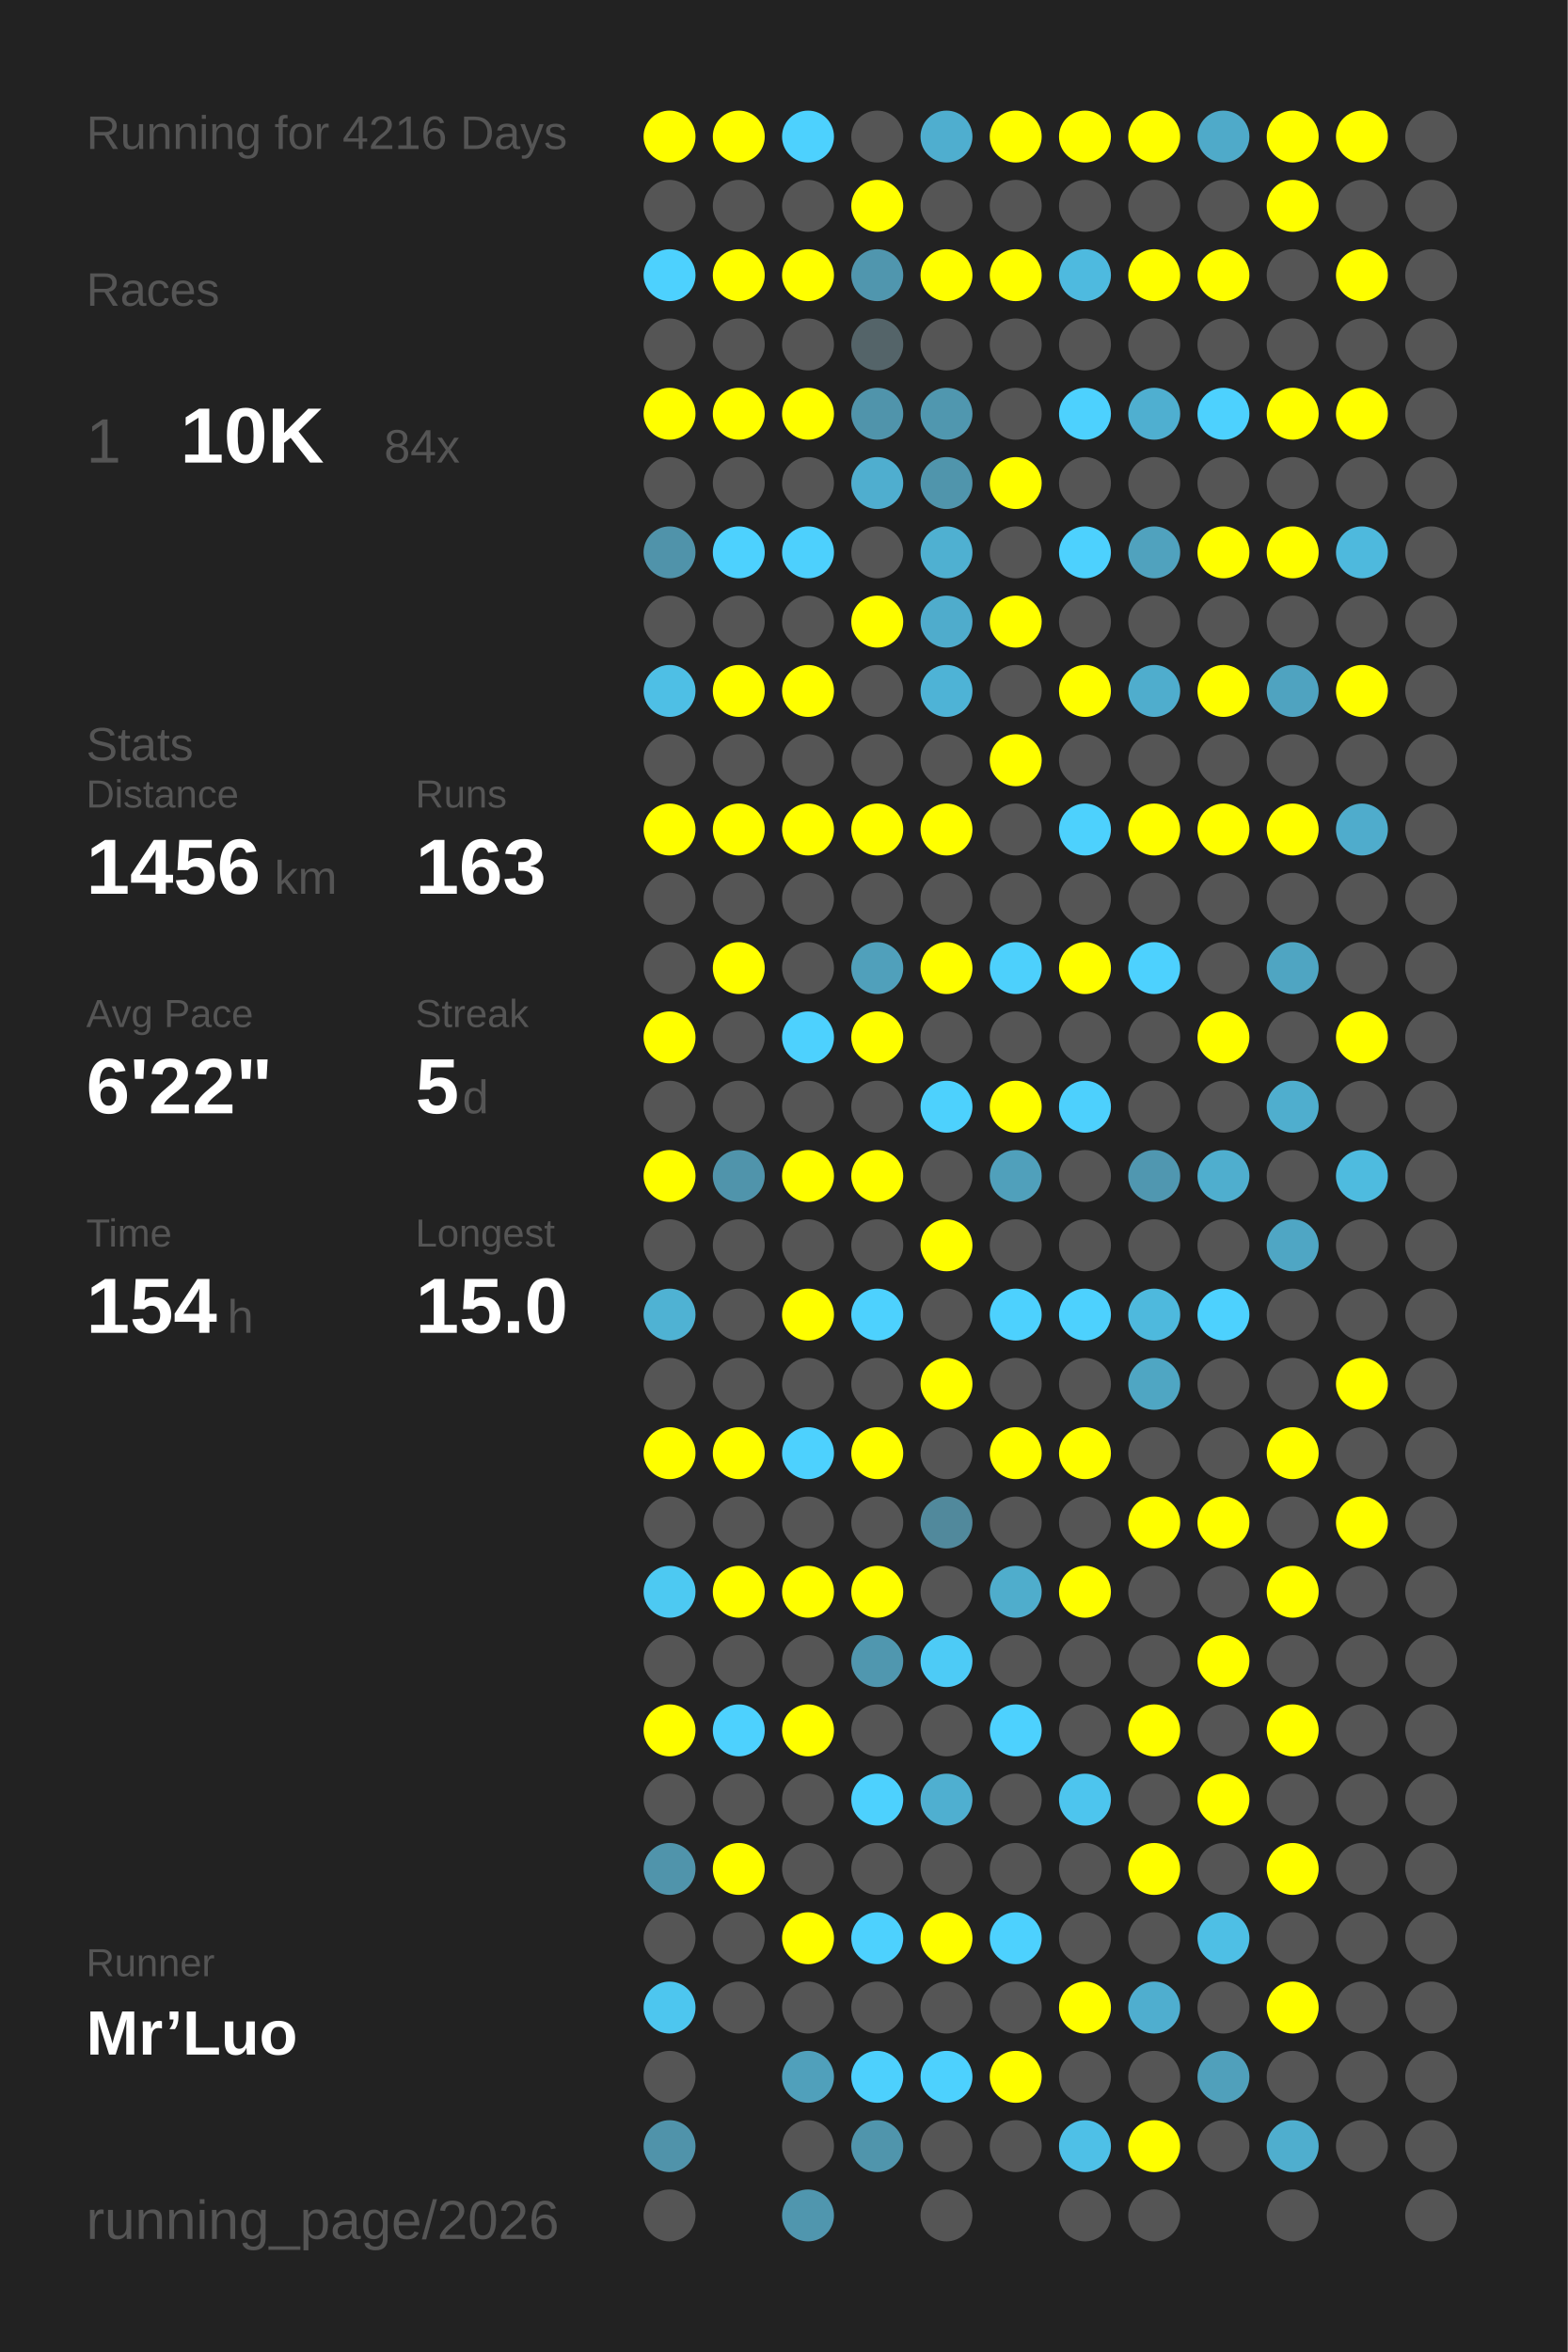
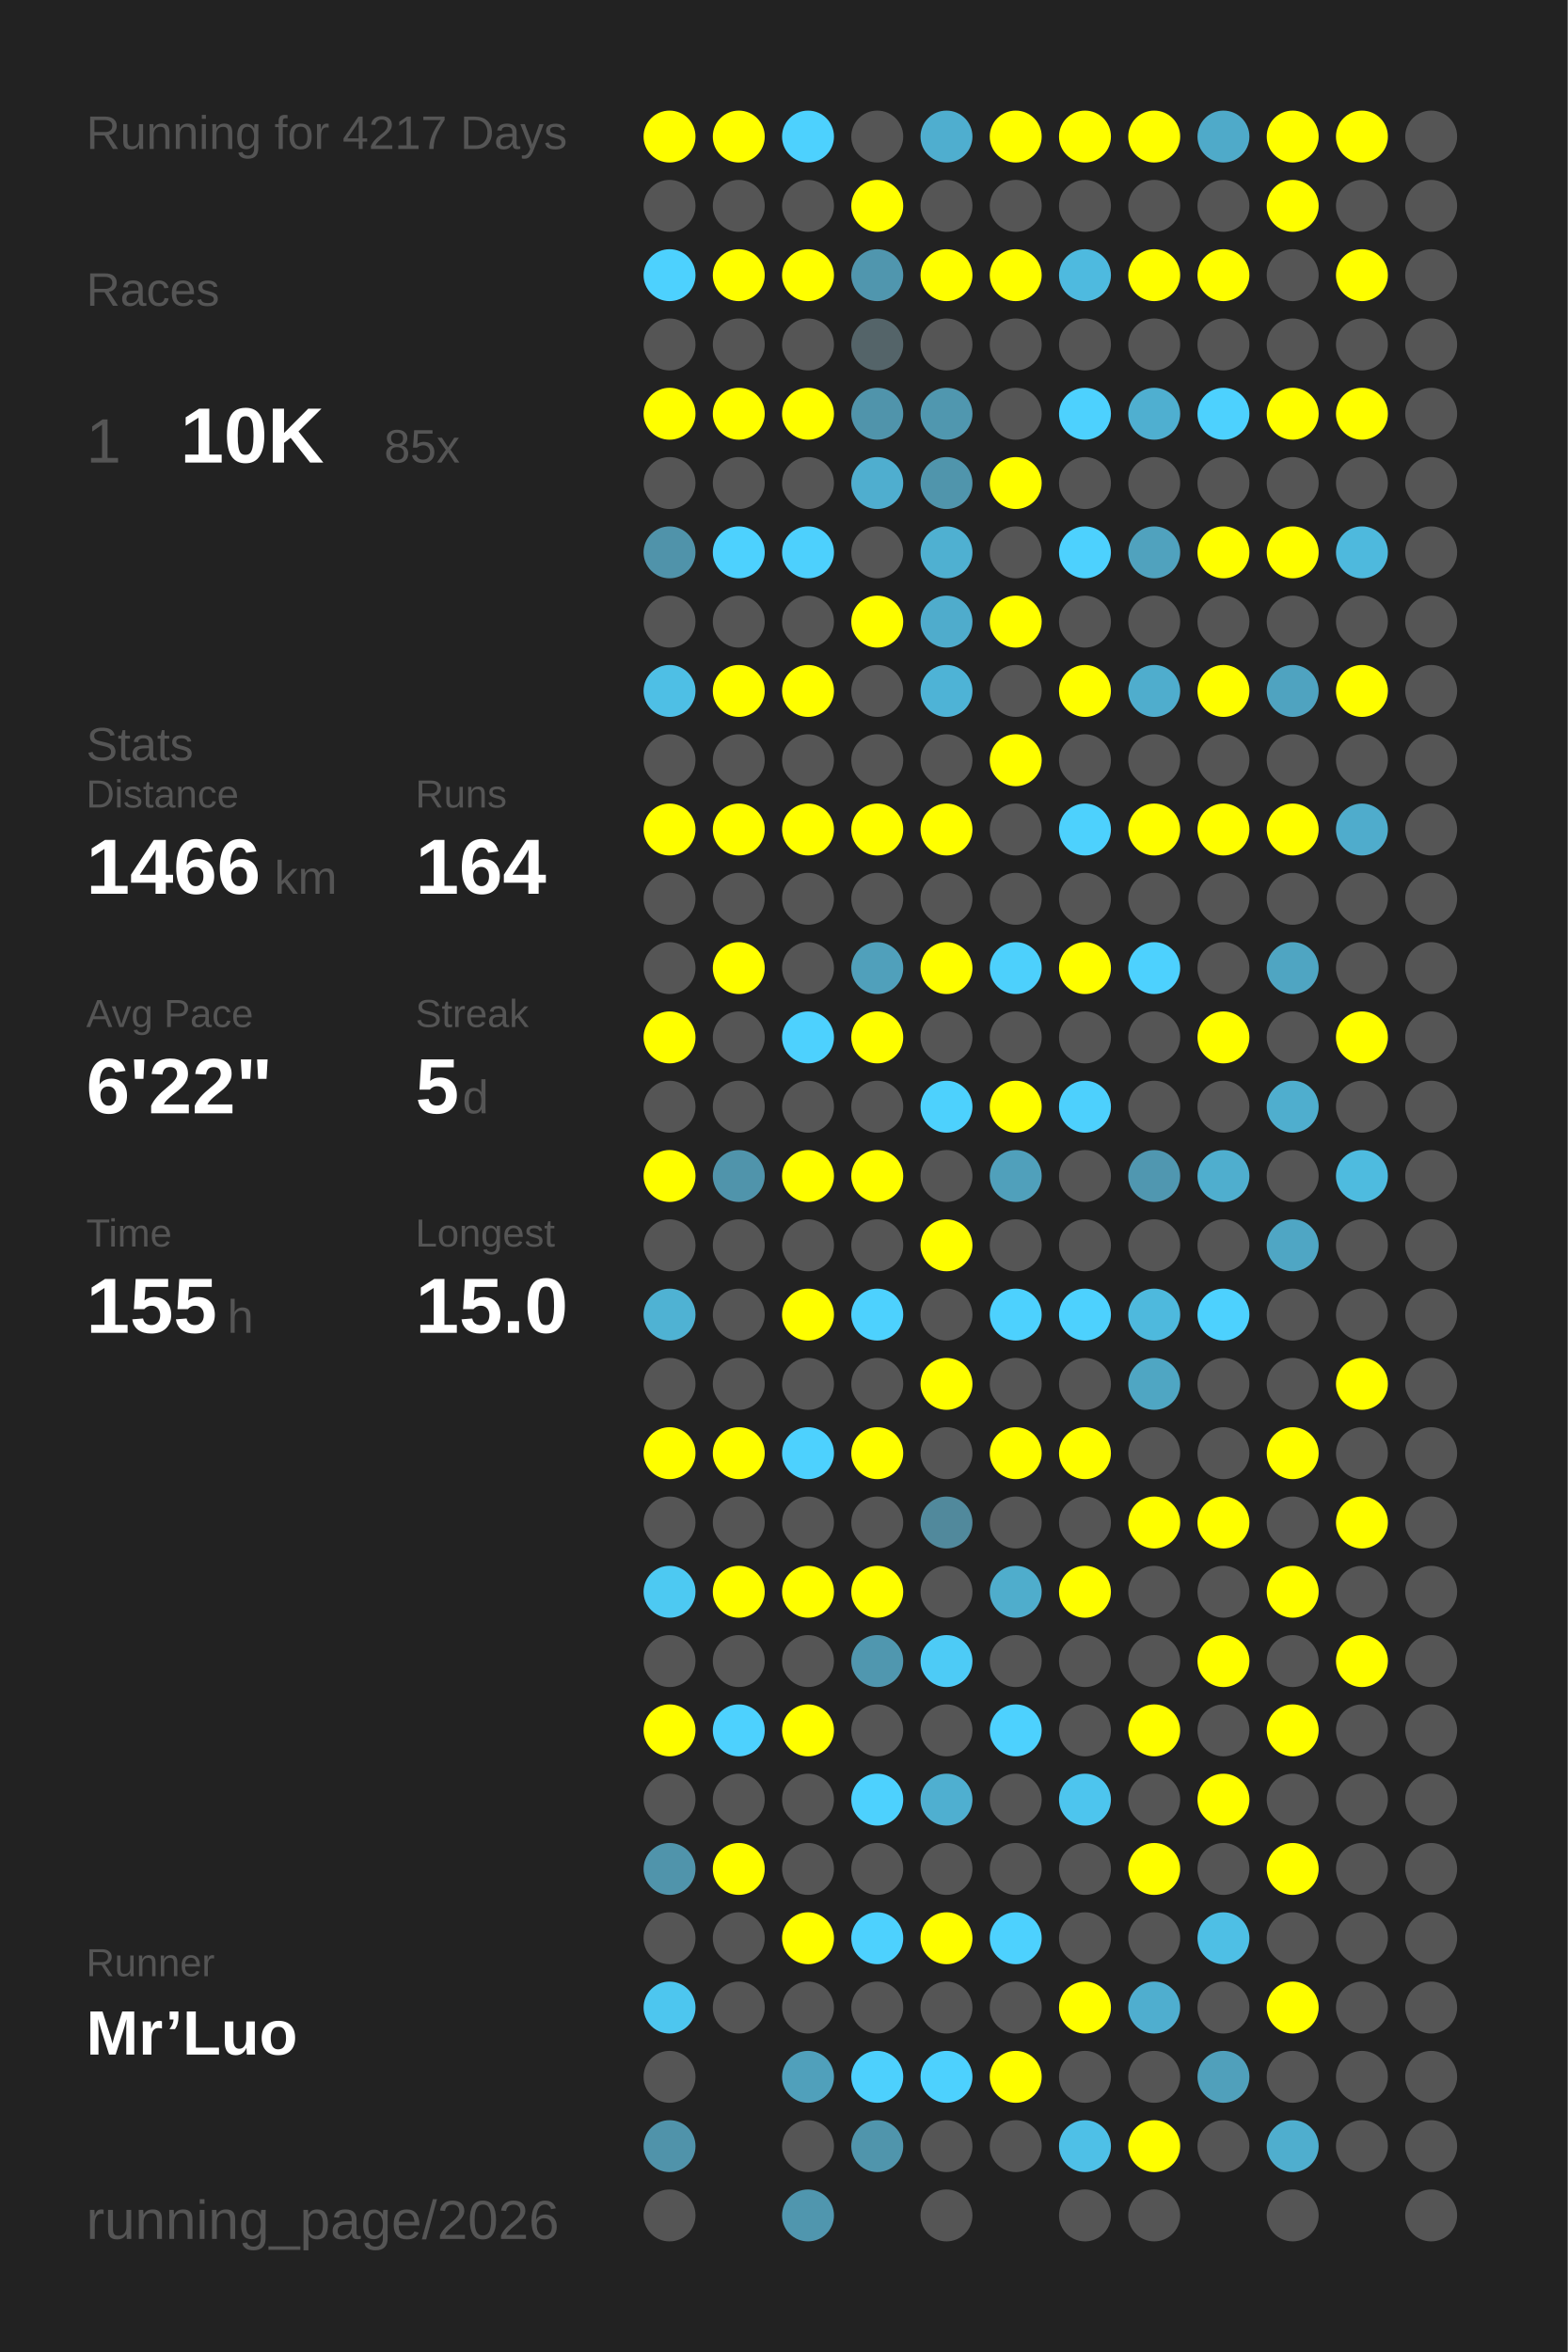
<svg xmlns="http://www.w3.org/2000/svg" baseProfile="full" height="300mm" version="1.1" viewBox="0,0,200,300" width="200mm">
  <defs />
  <rect fill="#222222" height="300" width="200" x="0" y="0" />
-   <text fill="#555555" style="font-size:6px; font-family:Arial;" x="11" y="19">Running for 4216 Days</text>
+   <text fill="#555555" style="font-size:6px; font-family:Arial;" x="11" y="19">Running for 4217 Days</text>
  <text fill="#555555" style="font-size:6px; font-family:Arial;" x="11" y="39">Races</text>
  <text fill="#555555" style="font-size:8px; font-family:Arial;" x="11" y="59">1</text>
  <text fill="#FFFFFF" style="font-size:10px; font-family:Arial; font-weight:bold;" x="23" y="59">10K</text>
-   <text fill="#555555" style="font-size:6px; font-family:Arial;" x="49" y="59">84x</text>
+   <text fill="#555555" style="font-size:6px; font-family:Arial;" x="49" y="59">85x</text>
  <text fill="#555555" style="font-size:6px; font-family:Arial;" x="11" y="97">Stats</text>
  <text fill="#555555" style="font-size:5px; font-family:Arial;" x="11" y="103">Distance</text>
-   <text fill="#FFFFFF" style="font-size:10px; font-family:Arial; font-weight:bold;" x="11" y="114">1456</text>
+   <text fill="#FFFFFF" style="font-size:10px; font-family:Arial; font-weight:bold;" x="11" y="114">1466</text>
  <text fill="#555555" style="font-size:6px; font-family:Arial;" x="35" y="114">km</text>
  <text fill="#555555" style="font-size:5px; font-family:Arial;" x="53" y="103">Runs</text>
-   <text fill="#FFFFFF" style="font-size:10px; font-family:Arial; font-weight:bold;" x="53" y="114">163</text>
+   <text fill="#FFFFFF" style="font-size:10px; font-family:Arial; font-weight:bold;" x="53" y="114">164</text>
  <text fill="#555555" style="font-size:5px; font-family:Arial;" x="11" y="131">Avg Pace</text>
  <text fill="#FFFFFF" style="font-size:10px; font-family:Arial; font-weight:bold;" x="11" y="142">6'22"</text>
  <text fill="#555555" style="font-size:5px; font-family:Arial;" x="53" y="131">Streak</text>
  <text fill="#FFFFFF" style="font-size:10px; font-family:Arial; font-weight:bold;" x="53" y="142">5</text>
  <text fill="#555555" style="font-size:6px; font-family:Arial;" x="59" y="142">d</text>
  <text fill="#555555" style="font-size:5px; font-family:Arial;" x="11" y="159">Time</text>
-   <text fill="#FFFFFF" style="font-size:10px; font-family:Arial; font-weight:bold;" x="11" y="170">154</text>
+   <text fill="#FFFFFF" style="font-size:10px; font-family:Arial; font-weight:bold;" x="11" y="170">155</text>
  <text fill="#555555" style="font-size:6px; font-family:Arial;" x="29" y="170">h</text>
  <text fill="#555555" style="font-size:5px; font-family:Arial;" x="53" y="159">Longest</text>
  <text fill="#FFFFFF" style="font-size:10px; font-family:Arial; font-weight:bold;" x="53" y="170">15.0</text>
  <text fill="#555555" style="font-size:5px; font-family:Arial;" x="11" y="252.065">Runner</text>
  <text fill="#FFFFFF" style="font-size:8px; font-family:Arial; font-weight:bold;" x="11" y="262.065">Mr’Luo</text>
  <text fill="#555555" style="font-size:7px; font-family:Arial;" x="11" y="285.581">running_page/2026</text>
  <circle cx="85.417" cy="17.419" fill="#FFFF00" r="3.312" />
  <circle cx="85.417" cy="26.258" fill="#555555" r="3.312" />
  <circle cx="85.417" cy="35.097" fill="#4dd1fe" r="3.312" />
  <circle cx="85.417" cy="43.935" fill="#555555" r="3.312" />
  <circle cx="85.417" cy="52.774" fill="#FFFF00" r="3.312" />
  <circle cx="85.417" cy="61.613" fill="#555555" r="3.312" />
  <circle cx="85.417" cy="70.452" fill="#5093aa" r="3.312" />
  <circle cx="85.417" cy="79.29" fill="#555555" r="3.312" />
  <circle cx="85.417" cy="88.129" fill="#4ebfe5" r="3.312" />
  <circle cx="85.417" cy="96.968" fill="#555555" r="3.312" />
  <circle cx="85.417" cy="105.806" fill="#FFFF00" r="3.312" />
  <circle cx="85.417" cy="114.645" fill="#555555" r="3.312" />
  <circle cx="85.417" cy="123.484" fill="#555555" r="3.312" />
  <circle cx="85.417" cy="132.323" fill="#FFFF00" r="3.312" />
  <circle cx="85.417" cy="141.161" fill="#555555" r="3.312" />
  <circle cx="85.417" cy="150" fill="#FFFF00" r="3.312" />
  <circle cx="85.417" cy="158.839" fill="#555555" r="3.312" />
  <circle cx="85.417" cy="167.677" fill="#4fb2d3" r="3.312" />
  <circle cx="85.417" cy="176.516" fill="#555555" r="3.312" />
  <circle cx="85.417" cy="185.355" fill="#FFFF00" r="3.312" />
  <circle cx="85.417" cy="194.194" fill="#555555" r="3.312" />
  <circle cx="85.417" cy="203.032" fill="#4dc9f2" r="3.312" />
  <circle cx="85.417" cy="211.871" fill="#555555" r="3.312" />
  <circle cx="85.417" cy="220.71" fill="#FFFF00" r="3.312" />
  <circle cx="85.417" cy="229.548" fill="#555555" r="3.312" />
  <circle cx="85.417" cy="238.387" fill="#5094ab" r="3.312" />
  <circle cx="85.417" cy="247.226" fill="#555555" r="3.312" />
  <circle cx="85.417" cy="256.065" fill="#4dc6ef" r="3.312" />
  <circle cx="85.417" cy="264.903" fill="#555555" r="3.312" />
  <circle cx="85.417" cy="273.742" fill="#5093aa" r="3.312" />
  <circle cx="85.417" cy="282.581" fill="#555555" r="3.312" />
  <circle cx="94.25" cy="17.419" fill="#FFFF00" r="3.312" />
  <circle cx="94.25" cy="26.258" fill="#555555" r="3.312" />
  <circle cx="94.25" cy="35.097" fill="#FFFF00" r="3.312" />
  <circle cx="94.25" cy="43.935" fill="#555555" r="3.312" />
  <circle cx="94.25" cy="52.774" fill="#FFFF00" r="3.312" />
  <circle cx="94.25" cy="61.613" fill="#555555" r="3.312" />
  <circle cx="94.25" cy="70.452" fill="#4dd1fe" r="3.312" />
  <circle cx="94.25" cy="79.29" fill="#555555" r="3.312" />
  <circle cx="94.25" cy="88.129" fill="#FFFF00" r="3.312" />
  <circle cx="94.25" cy="96.968" fill="#555555" r="3.312" />
  <circle cx="94.25" cy="105.806" fill="#FFFF00" r="3.312" />
  <circle cx="94.25" cy="114.645" fill="#555555" r="3.312" />
  <circle cx="94.25" cy="123.484" fill="#FFFF00" r="3.312" />
  <circle cx="94.25" cy="132.323" fill="#555555" r="3.312" />
  <circle cx="94.25" cy="141.161" fill="#555555" r="3.312" />
  <circle cx="94.25" cy="150" fill="#5094ab" r="3.312" />
  <circle cx="94.25" cy="158.839" fill="#555555" r="3.312" />
  <circle cx="94.25" cy="167.677" fill="#555555" r="3.312" />
  <circle cx="94.25" cy="176.516" fill="#555555" r="3.312" />
  <circle cx="94.25" cy="185.355" fill="#FFFF00" r="3.312" />
  <circle cx="94.25" cy="194.194" fill="#555555" r="3.312" />
  <circle cx="94.25" cy="203.032" fill="#FFFF00" r="3.312" />
  <circle cx="94.25" cy="211.871" fill="#555555" r="3.312" />
  <circle cx="94.25" cy="220.71" fill="#4dd1fe" r="3.312" />
  <circle cx="94.25" cy="229.548" fill="#555555" r="3.312" />
  <circle cx="94.25" cy="238.387" fill="#FFFF00" r="3.312" />
  <circle cx="94.25" cy="247.226" fill="#555555" r="3.312" />
  <circle cx="94.25" cy="256.065" fill="#555555" r="3.312" />
  <circle cx="103.083" cy="17.419" fill="#4dd1fe" r="3.312" />
  <circle cx="103.083" cy="26.258" fill="#555555" r="3.312" />
  <circle cx="103.083" cy="35.097" fill="#FFFF00" r="3.312" />
  <circle cx="103.083" cy="43.935" fill="#555555" r="3.312" />
  <circle cx="103.083" cy="52.774" fill="#FFFF00" r="3.312" />
  <circle cx="103.083" cy="61.613" fill="#555555" r="3.312" />
  <circle cx="103.083" cy="70.452" fill="#4dd0fd" r="3.312" />
  <circle cx="103.083" cy="79.29" fill="#555555" r="3.312" />
  <circle cx="103.083" cy="88.129" fill="#FFFF00" r="3.312" />
  <circle cx="103.083" cy="96.968" fill="#555555" r="3.312" />
  <circle cx="103.083" cy="105.806" fill="#FFFF00" r="3.312" />
  <circle cx="103.083" cy="114.645" fill="#555555" r="3.312" />
  <circle cx="103.083" cy="123.484" fill="#555555" r="3.312" />
  <circle cx="103.083" cy="132.323" fill="#4dd1fe" r="3.312" />
  <circle cx="103.083" cy="141.161" fill="#555555" r="3.312" />
  <circle cx="103.083" cy="150" fill="#FFFF00" r="3.312" />
  <circle cx="103.083" cy="158.839" fill="#555555" r="3.312" />
  <circle cx="103.083" cy="167.677" fill="#FFFF00" r="3.312" />
  <circle cx="103.083" cy="176.516" fill="#555555" r="3.312" />
  <circle cx="103.083" cy="185.355" fill="#4dd1fe" r="3.312" />
  <circle cx="103.083" cy="194.194" fill="#555555" r="3.312" />
  <circle cx="103.083" cy="203.032" fill="#FFFF00" r="3.312" />
  <circle cx="103.083" cy="211.871" fill="#555555" r="3.312" />
  <circle cx="103.083" cy="220.71" fill="#FFFF00" r="3.312" />
  <circle cx="103.083" cy="229.548" fill="#555555" r="3.312" />
  <circle cx="103.083" cy="238.387" fill="#555555" r="3.312" />
  <circle cx="103.083" cy="247.226" fill="#FFFF00" r="3.312" />
  <circle cx="103.083" cy="256.065" fill="#555555" r="3.312" />
  <circle cx="103.083" cy="264.903" fill="#50a0bb" r="3.312" />
  <circle cx="103.083" cy="273.742" fill="#555555" r="3.312" />
  <circle cx="103.083" cy="282.581" fill="#5096ae" r="3.312" />
  <circle cx="111.917" cy="17.419" fill="#555555" r="3.312" />
  <circle cx="111.917" cy="26.258" fill="#FFFF00" r="3.312" />
  <circle cx="111.917" cy="35.097" fill="#5096ae" r="3.312" />
  <circle cx="111.917" cy="43.935" fill="#546469" r="3.312" />
  <circle cx="111.917" cy="52.774" fill="#5094ab" r="3.312" />
  <circle cx="111.917" cy="61.613" fill="#4faecf" r="3.312" />
  <circle cx="111.917" cy="70.452" fill="#555555" r="3.312" />
  <circle cx="111.917" cy="79.29" fill="#FFFF00" r="3.312" />
  <circle cx="111.917" cy="88.129" fill="#555555" r="3.312" />
  <circle cx="111.917" cy="96.968" fill="#555555" r="3.312" />
  <circle cx="111.917" cy="105.806" fill="#FFFF00" r="3.312" />
  <circle cx="111.917" cy="114.645" fill="#555555" r="3.312" />
  <circle cx="111.917" cy="123.484" fill="#50a0bb" r="3.312" />
  <circle cx="111.917" cy="132.323" fill="#FFFF00" r="3.312" />
  <circle cx="111.917" cy="141.161" fill="#555555" r="3.312" />
  <circle cx="111.917" cy="150" fill="#FFFF00" r="3.312" />
  <circle cx="111.917" cy="158.839" fill="#555555" r="3.312" />
  <circle cx="111.917" cy="167.677" fill="#4dd1fe" r="3.312" />
  <circle cx="111.917" cy="176.516" fill="#555555" r="3.312" />
  <circle cx="111.917" cy="185.355" fill="#FFFF00" r="3.312" />
  <circle cx="111.917" cy="194.194" fill="#555555" r="3.312" />
  <circle cx="111.917" cy="203.032" fill="#FFFF00" r="3.312" />
  <circle cx="111.917" cy="211.871" fill="#5097af" r="3.312" />
  <circle cx="111.917" cy="220.71" fill="#555555" r="3.312" />
  <circle cx="111.917" cy="229.548" fill="#4dd1fe" r="3.312" />
  <circle cx="111.917" cy="238.387" fill="#555555" r="3.312" />
  <circle cx="111.917" cy="247.226" fill="#4dd1fe" r="3.312" />
  <circle cx="111.917" cy="256.065" fill="#555555" r="3.312" />
  <circle cx="111.917" cy="264.903" fill="#4dd0fd" r="3.312" />
  <circle cx="111.917" cy="273.742" fill="#5095ac" r="3.312" />
  <circle cx="120.75" cy="17.419" fill="#4faecf" r="3.312" />
  <circle cx="120.75" cy="26.258" fill="#555555" r="3.312" />
  <circle cx="120.75" cy="35.097" fill="#FFFF00" r="3.312" />
  <circle cx="120.75" cy="43.935" fill="#555555" r="3.312" />
  <circle cx="120.75" cy="52.774" fill="#5097af" r="3.312" />
  <circle cx="120.75" cy="61.613" fill="#5095ac" r="3.312" />
  <circle cx="120.75" cy="70.452" fill="#4fb0d1" r="3.312" />
  <circle cx="120.75" cy="79.29" fill="#4faccc" r="3.312" />
  <circle cx="120.75" cy="88.129" fill="#4eb3d6" r="3.312" />
  <circle cx="120.75" cy="96.968" fill="#555555" r="3.312" />
  <circle cx="120.75" cy="105.806" fill="#FFFF00" r="3.312" />
  <circle cx="120.75" cy="114.645" fill="#555555" r="3.312" />
  <circle cx="120.75" cy="123.484" fill="#FFFF00" r="3.312" />
  <circle cx="120.75" cy="132.323" fill="#555555" r="3.312" />
  <circle cx="120.75" cy="141.161" fill="#4dd1fd" r="3.312" />
  <circle cx="120.75" cy="150" fill="#555555" r="3.312" />
  <circle cx="120.75" cy="158.839" fill="#FFFF00" r="3.312" />
  <circle cx="120.75" cy="167.677" fill="#555555" r="3.312" />
  <circle cx="120.75" cy="176.516" fill="#FFFF00" r="3.312" />
  <circle cx="120.75" cy="185.355" fill="#555555" r="3.312" />
  <circle cx="120.75" cy="194.194" fill="#51899c" r="3.312" />
  <circle cx="120.75" cy="203.032" fill="#555555" r="3.312" />
  <circle cx="120.75" cy="211.871" fill="#4dcbf6" r="3.312" />
  <circle cx="120.75" cy="220.71" fill="#555555" r="3.312" />
  <circle cx="120.75" cy="229.548" fill="#4fafd0" r="3.312" />
  <circle cx="120.75" cy="238.387" fill="#555555" r="3.312" />
  <circle cx="120.75" cy="247.226" fill="#FFFF00" r="3.312" />
  <circle cx="120.75" cy="256.065" fill="#555555" r="3.312" />
  <circle cx="120.75" cy="264.903" fill="#4dd1fe" r="3.312" />
  <circle cx="120.75" cy="273.742" fill="#555555" r="3.312" />
  <circle cx="120.75" cy="282.581" fill="#555555" r="3.312" />
  <circle cx="129.583" cy="17.419" fill="#FFFF00" r="3.312" />
  <circle cx="129.583" cy="26.258" fill="#555555" r="3.312" />
  <circle cx="129.583" cy="35.097" fill="#FFFF00" r="3.312" />
  <circle cx="129.583" cy="43.935" fill="#555555" r="3.312" />
  <circle cx="129.583" cy="52.774" fill="#555555" r="3.312" />
  <circle cx="129.583" cy="61.613" fill="#FFFF00" r="3.312" />
  <circle cx="129.583" cy="70.452" fill="#555555" r="3.312" />
  <circle cx="129.583" cy="79.29" fill="#FFFF00" r="3.312" />
  <circle cx="129.583" cy="88.129" fill="#555555" r="3.312" />
  <circle cx="129.583" cy="96.968" fill="#FFFF00" r="3.312" />
  <circle cx="129.583" cy="105.806" fill="#555555" r="3.312" />
  <circle cx="129.583" cy="114.645" fill="#555555" r="3.312" />
  <circle cx="129.583" cy="123.484" fill="#4dd0fc" r="3.312" />
  <circle cx="129.583" cy="132.323" fill="#555555" r="3.312" />
  <circle cx="129.583" cy="141.161" fill="#FFFF00" r="3.312" />
  <circle cx="129.583" cy="150" fill="#50a0bb" r="3.312" />
  <circle cx="129.583" cy="158.839" fill="#555555" r="3.312" />
  <circle cx="129.583" cy="167.677" fill="#4dd1fe" r="3.312" />
  <circle cx="129.583" cy="176.516" fill="#555555" r="3.312" />
  <circle cx="129.583" cy="185.355" fill="#FFFF00" r="3.312" />
  <circle cx="129.583" cy="194.194" fill="#555555" r="3.312" />
  <circle cx="129.583" cy="203.032" fill="#4fadcc" r="3.312" />
  <circle cx="129.583" cy="211.871" fill="#555555" r="3.312" />
  <circle cx="129.583" cy="220.71" fill="#4dd1fe" r="3.312" />
  <circle cx="129.583" cy="229.548" fill="#555555" r="3.312" />
  <circle cx="129.583" cy="238.387" fill="#555555" r="3.312" />
  <circle cx="129.583" cy="247.226" fill="#4dd1fe" r="3.312" />
  <circle cx="129.583" cy="256.065" fill="#555555" r="3.312" />
  <circle cx="129.583" cy="264.903" fill="#FFFF00" r="3.312" />
  <circle cx="129.583" cy="273.742" fill="#555555" r="3.312" />
  <circle cx="138.417" cy="17.419" fill="#FFFF00" r="3.312" />
  <circle cx="138.417" cy="26.258" fill="#555555" r="3.312" />
  <circle cx="138.417" cy="35.097" fill="#4ebadf" r="3.312" />
  <circle cx="138.417" cy="43.935" fill="#555555" r="3.312" />
  <circle cx="138.417" cy="52.774" fill="#4dd1fe" r="3.312" />
  <circle cx="138.417" cy="61.613" fill="#555555" r="3.312" />
  <circle cx="138.417" cy="70.452" fill="#4dd1fe" r="3.312" />
  <circle cx="138.417" cy="79.29" fill="#555555" r="3.312" />
  <circle cx="138.417" cy="88.129" fill="#FFFF00" r="3.312" />
  <circle cx="138.417" cy="96.968" fill="#555555" r="3.312" />
  <circle cx="138.417" cy="105.806" fill="#4dd1fd" r="3.312" />
  <circle cx="138.417" cy="114.645" fill="#555555" r="3.312" />
  <circle cx="138.417" cy="123.484" fill="#FFFF00" r="3.312" />
  <circle cx="138.417" cy="132.323" fill="#555555" r="3.312" />
  <circle cx="138.417" cy="141.161" fill="#4dd0fd" r="3.312" />
  <circle cx="138.417" cy="150" fill="#555555" r="3.312" />
  <circle cx="138.417" cy="158.839" fill="#555555" r="3.312" />
  <circle cx="138.417" cy="167.677" fill="#4dd1fe" r="3.312" />
  <circle cx="138.417" cy="176.516" fill="#555555" r="3.312" />
  <circle cx="138.417" cy="185.355" fill="#FFFF00" r="3.312" />
  <circle cx="138.417" cy="194.194" fill="#555555" r="3.312" />
  <circle cx="138.417" cy="203.032" fill="#FFFF00" r="3.312" />
  <circle cx="138.417" cy="211.871" fill="#555555" r="3.312" />
  <circle cx="138.417" cy="220.71" fill="#555555" r="3.312" />
  <circle cx="138.417" cy="229.548" fill="#4dc5ee" r="3.312" />
  <circle cx="138.417" cy="238.387" fill="#555555" r="3.312" />
  <circle cx="138.417" cy="247.226" fill="#555555" r="3.312" />
  <circle cx="138.417" cy="256.065" fill="#FFFF00" r="3.312" />
  <circle cx="138.417" cy="264.903" fill="#555555" r="3.312" />
  <circle cx="138.417" cy="273.742" fill="#4ec0e7" r="3.312" />
  <circle cx="138.417" cy="282.581" fill="#555555" r="3.312" />
  <circle cx="147.25" cy="17.419" fill="#FFFF00" r="3.312" />
  <circle cx="147.25" cy="26.258" fill="#555555" r="3.312" />
  <circle cx="147.25" cy="35.097" fill="#FFFF00" r="3.312" />
  <circle cx="147.25" cy="43.935" fill="#555555" r="3.312" />
  <circle cx="147.25" cy="52.774" fill="#4fafd0" r="3.312" />
  <circle cx="147.25" cy="61.613" fill="#555555" r="3.312" />
  <circle cx="147.25" cy="70.452" fill="#50a2be" r="3.312" />
  <circle cx="147.25" cy="79.29" fill="#555555" r="3.312" />
  <circle cx="147.25" cy="88.129" fill="#4fadcd" r="3.312" />
  <circle cx="147.25" cy="96.968" fill="#555555" r="3.312" />
  <circle cx="147.25" cy="105.806" fill="#FFFF00" r="3.312" />
  <circle cx="147.25" cy="114.645" fill="#555555" r="3.312" />
  <circle cx="147.25" cy="123.484" fill="#4dd1fe" r="3.312" />
  <circle cx="147.25" cy="132.323" fill="#555555" r="3.312" />
  <circle cx="147.25" cy="141.161" fill="#555555" r="3.312" />
  <circle cx="147.25" cy="150" fill="#5097b0" r="3.312" />
  <circle cx="147.25" cy="158.839" fill="#555555" r="3.312" />
  <circle cx="147.25" cy="167.677" fill="#4eb9dd" r="3.312" />
  <circle cx="147.25" cy="176.516" fill="#4fa6c3" r="3.312" />
  <circle cx="147.25" cy="185.355" fill="#555555" r="3.312" />
  <circle cx="147.25" cy="194.194" fill="#FFFF00" r="3.312" />
  <circle cx="147.25" cy="203.032" fill="#555555" r="3.312" />
  <circle cx="147.25" cy="211.871" fill="#555555" r="3.312" />
  <circle cx="147.25" cy="220.71" fill="#FFFF00" r="3.312" />
  <circle cx="147.25" cy="229.548" fill="#555555" r="3.312" />
  <circle cx="147.25" cy="238.387" fill="#FFFF00" r="3.312" />
  <circle cx="147.25" cy="247.226" fill="#555555" r="3.312" />
  <circle cx="147.25" cy="256.065" fill="#4faecf" r="3.312" />
  <circle cx="147.25" cy="264.903" fill="#555555" r="3.312" />
  <circle cx="147.25" cy="273.742" fill="#FFFF00" r="3.312" />
  <circle cx="147.25" cy="282.581" fill="#555555" r="3.312" />
  <circle cx="156.083" cy="17.419" fill="#4faac9" r="3.312" />
  <circle cx="156.083" cy="26.258" fill="#555555" r="3.312" />
  <circle cx="156.083" cy="35.097" fill="#FFFF00" r="3.312" />
  <circle cx="156.083" cy="43.935" fill="#555555" r="3.312" />
  <circle cx="156.083" cy="52.774" fill="#4dd1fe" r="3.312" />
  <circle cx="156.083" cy="61.613" fill="#555555" r="3.312" />
  <circle cx="156.083" cy="70.452" fill="#FFFF00" r="3.312" />
  <circle cx="156.083" cy="79.29" fill="#555555" r="3.312" />
  <circle cx="156.083" cy="88.129" fill="#FFFF00" r="3.312" />
  <circle cx="156.083" cy="96.968" fill="#555555" r="3.312" />
  <circle cx="156.083" cy="105.806" fill="#FFFF00" r="3.312" />
  <circle cx="156.083" cy="114.645" fill="#555555" r="3.312" />
  <circle cx="156.083" cy="123.484" fill="#555555" r="3.312" />
  <circle cx="156.083" cy="132.323" fill="#FFFF00" r="3.312" />
  <circle cx="156.083" cy="141.161" fill="#555555" r="3.312" />
  <circle cx="156.083" cy="150" fill="#4faece" r="3.312" />
  <circle cx="156.083" cy="158.839" fill="#555555" r="3.312" />
  <circle cx="156.083" cy="167.677" fill="#4dd1fe" r="3.312" />
  <circle cx="156.083" cy="176.516" fill="#555555" r="3.312" />
  <circle cx="156.083" cy="185.355" fill="#555555" r="3.312" />
  <circle cx="156.083" cy="194.194" fill="#FFFF00" r="3.312" />
  <circle cx="156.083" cy="203.032" fill="#555555" r="3.312" />
  <circle cx="156.083" cy="211.871" fill="#FFFF00" r="3.312" />
  <circle cx="156.083" cy="220.71" fill="#555555" r="3.312" />
  <circle cx="156.083" cy="229.548" fill="#FFFF00" r="3.312" />
  <circle cx="156.083" cy="238.387" fill="#555555" r="3.312" />
  <circle cx="156.083" cy="247.226" fill="#4ebfe5" r="3.312" />
  <circle cx="156.083" cy="256.065" fill="#555555" r="3.312" />
  <circle cx="156.083" cy="264.903" fill="#50a0bb" r="3.312" />
  <circle cx="156.083" cy="273.742" fill="#555555" r="3.312" />
  <circle cx="164.917" cy="17.419" fill="#FFFF00" r="3.312" />
  <circle cx="164.917" cy="26.258" fill="#FFFF00" r="3.312" />
  <circle cx="164.917" cy="35.097" fill="#555555" r="3.312" />
  <circle cx="164.917" cy="43.935" fill="#555555" r="3.312" />
  <circle cx="164.917" cy="52.774" fill="#FFFF00" r="3.312" />
  <circle cx="164.917" cy="61.613" fill="#555555" r="3.312" />
  <circle cx="164.917" cy="70.452" fill="#FFFF00" r="3.312" />
  <circle cx="164.917" cy="79.29" fill="#555555" r="3.312" />
  <circle cx="164.917" cy="88.129" fill="#4fa3c0" r="3.312" />
  <circle cx="164.917" cy="96.968" fill="#555555" r="3.312" />
  <circle cx="164.917" cy="105.806" fill="#FFFF00" r="3.312" />
  <circle cx="164.917" cy="114.645" fill="#555555" r="3.312" />
  <circle cx="164.917" cy="123.484" fill="#4fa5c2" r="3.312" />
  <circle cx="164.917" cy="132.323" fill="#555555" r="3.312" />
  <circle cx="164.917" cy="141.161" fill="#4faece" r="3.312" />
  <circle cx="164.917" cy="150" fill="#555555" r="3.312" />
  <circle cx="164.917" cy="158.839" fill="#4fa6c4" r="3.312" />
  <circle cx="164.917" cy="167.677" fill="#555555" r="3.312" />
  <circle cx="164.917" cy="176.516" fill="#555555" r="3.312" />
  <circle cx="164.917" cy="185.355" fill="#FFFF00" r="3.312" />
  <circle cx="164.917" cy="194.194" fill="#555555" r="3.312" />
  <circle cx="164.917" cy="203.032" fill="#FFFF00" r="3.312" />
  <circle cx="164.917" cy="211.871" fill="#555555" r="3.312" />
  <circle cx="164.917" cy="220.71" fill="#FFFF00" r="3.312" />
  <circle cx="164.917" cy="229.548" fill="#555555" r="3.312" />
  <circle cx="164.917" cy="238.387" fill="#FFFF00" r="3.312" />
  <circle cx="164.917" cy="247.226" fill="#555555" r="3.312" />
  <circle cx="164.917" cy="256.065" fill="#FFFF00" r="3.312" />
  <circle cx="164.917" cy="264.903" fill="#555555" r="3.312" />
  <circle cx="164.917" cy="273.742" fill="#4faece" r="3.312" />
  <circle cx="164.917" cy="282.581" fill="#555555" r="3.312" />
  <circle cx="173.75" cy="17.419" fill="#FFFF00" r="3.312" />
  <circle cx="173.75" cy="26.258" fill="#555555" r="3.312" />
  <circle cx="173.75" cy="35.097" fill="#FFFF00" r="3.312" />
  <circle cx="173.75" cy="43.935" fill="#555555" r="3.312" />
  <circle cx="173.75" cy="52.774" fill="#FFFF00" r="3.312" />
  <circle cx="173.75" cy="61.613" fill="#555555" r="3.312" />
  <circle cx="173.75" cy="70.452" fill="#4eb9dd" r="3.312" />
  <circle cx="173.75" cy="79.29" fill="#555555" r="3.312" />
  <circle cx="173.75" cy="88.129" fill="#FFFF00" r="3.312" />
  <circle cx="173.75" cy="96.968" fill="#555555" r="3.312" />
  <circle cx="173.75" cy="105.806" fill="#4faccc" r="3.312" />
  <circle cx="173.75" cy="114.645" fill="#555555" r="3.312" />
  <circle cx="173.75" cy="123.484" fill="#555555" r="3.312" />
  <circle cx="173.75" cy="132.323" fill="#FFFF00" r="3.312" />
  <circle cx="173.75" cy="141.161" fill="#555555" r="3.312" />
  <circle cx="173.75" cy="150" fill="#4ebbdf" r="3.312" />
  <circle cx="173.75" cy="158.839" fill="#555555" r="3.312" />
  <circle cx="173.75" cy="167.677" fill="#555555" r="3.312" />
  <circle cx="173.75" cy="176.516" fill="#FFFF00" r="3.312" />
  <circle cx="173.75" cy="185.355" fill="#555555" r="3.312" />
  <circle cx="173.75" cy="194.194" fill="#FFFF00" r="3.312" />
  <circle cx="173.75" cy="203.032" fill="#555555" r="3.312" />
-   <circle cx="173.75" cy="211.871" fill="#555555" r="3.312" />
+   <circle cx="173.75" cy="211.871" fill="#FFFF00" r="3.312" />
  <circle cx="173.75" cy="220.71" fill="#555555" r="3.312" />
  <circle cx="173.75" cy="229.548" fill="#555555" r="3.312" />
  <circle cx="173.75" cy="238.387" fill="#555555" r="3.312" />
  <circle cx="173.75" cy="247.226" fill="#555555" r="3.312" />
  <circle cx="173.75" cy="256.065" fill="#555555" r="3.312" />
  <circle cx="173.75" cy="264.903" fill="#555555" r="3.312" />
  <circle cx="173.75" cy="273.742" fill="#555555" r="3.312" />
  <circle cx="182.583" cy="17.419" fill="#555555" r="3.312" />
  <circle cx="182.583" cy="26.258" fill="#555555" r="3.312" />
  <circle cx="182.583" cy="35.097" fill="#555555" r="3.312" />
  <circle cx="182.583" cy="43.935" fill="#555555" r="3.312" />
  <circle cx="182.583" cy="52.774" fill="#555555" r="3.312" />
  <circle cx="182.583" cy="61.613" fill="#555555" r="3.312" />
  <circle cx="182.583" cy="70.452" fill="#555555" r="3.312" />
  <circle cx="182.583" cy="79.29" fill="#555555" r="3.312" />
  <circle cx="182.583" cy="88.129" fill="#555555" r="3.312" />
  <circle cx="182.583" cy="96.968" fill="#555555" r="3.312" />
  <circle cx="182.583" cy="105.806" fill="#555555" r="3.312" />
  <circle cx="182.583" cy="114.645" fill="#555555" r="3.312" />
  <circle cx="182.583" cy="123.484" fill="#555555" r="3.312" />
  <circle cx="182.583" cy="132.323" fill="#555555" r="3.312" />
  <circle cx="182.583" cy="141.161" fill="#555555" r="3.312" />
  <circle cx="182.583" cy="150" fill="#555555" r="3.312" />
  <circle cx="182.583" cy="158.839" fill="#555555" r="3.312" />
  <circle cx="182.583" cy="167.677" fill="#555555" r="3.312" />
  <circle cx="182.583" cy="176.516" fill="#555555" r="3.312" />
  <circle cx="182.583" cy="185.355" fill="#555555" r="3.312" />
  <circle cx="182.583" cy="194.194" fill="#555555" r="3.312" />
  <circle cx="182.583" cy="203.032" fill="#555555" r="3.312" />
  <circle cx="182.583" cy="211.871" fill="#555555" r="3.312" />
  <circle cx="182.583" cy="220.71" fill="#555555" r="3.312" />
  <circle cx="182.583" cy="229.548" fill="#555555" r="3.312" />
  <circle cx="182.583" cy="238.387" fill="#555555" r="3.312" />
  <circle cx="182.583" cy="247.226" fill="#555555" r="3.312" />
  <circle cx="182.583" cy="256.065" fill="#555555" r="3.312" />
  <circle cx="182.583" cy="264.903" fill="#555555" r="3.312" />
  <circle cx="182.583" cy="273.742" fill="#555555" r="3.312" />
  <circle cx="182.583" cy="282.581" fill="#555555" r="3.312" />
</svg>
